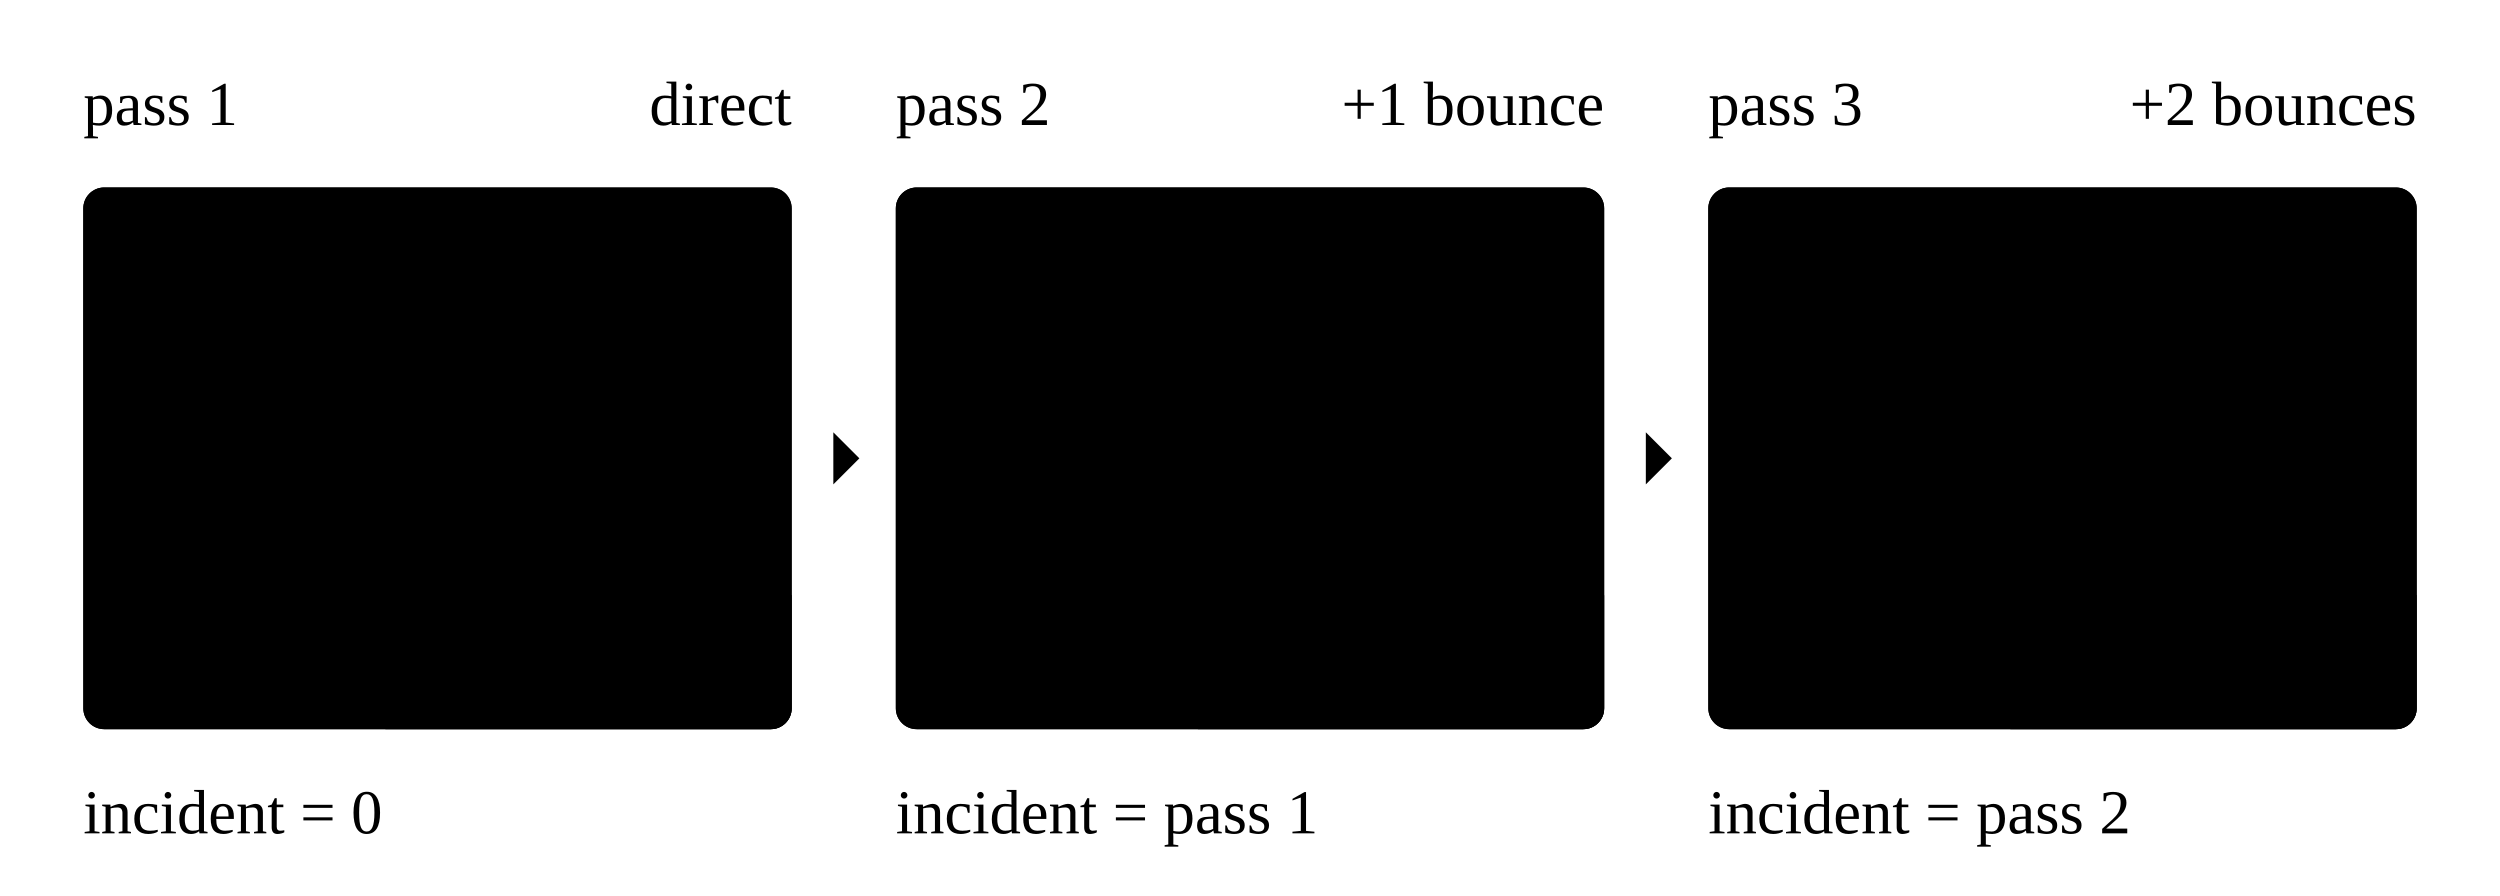
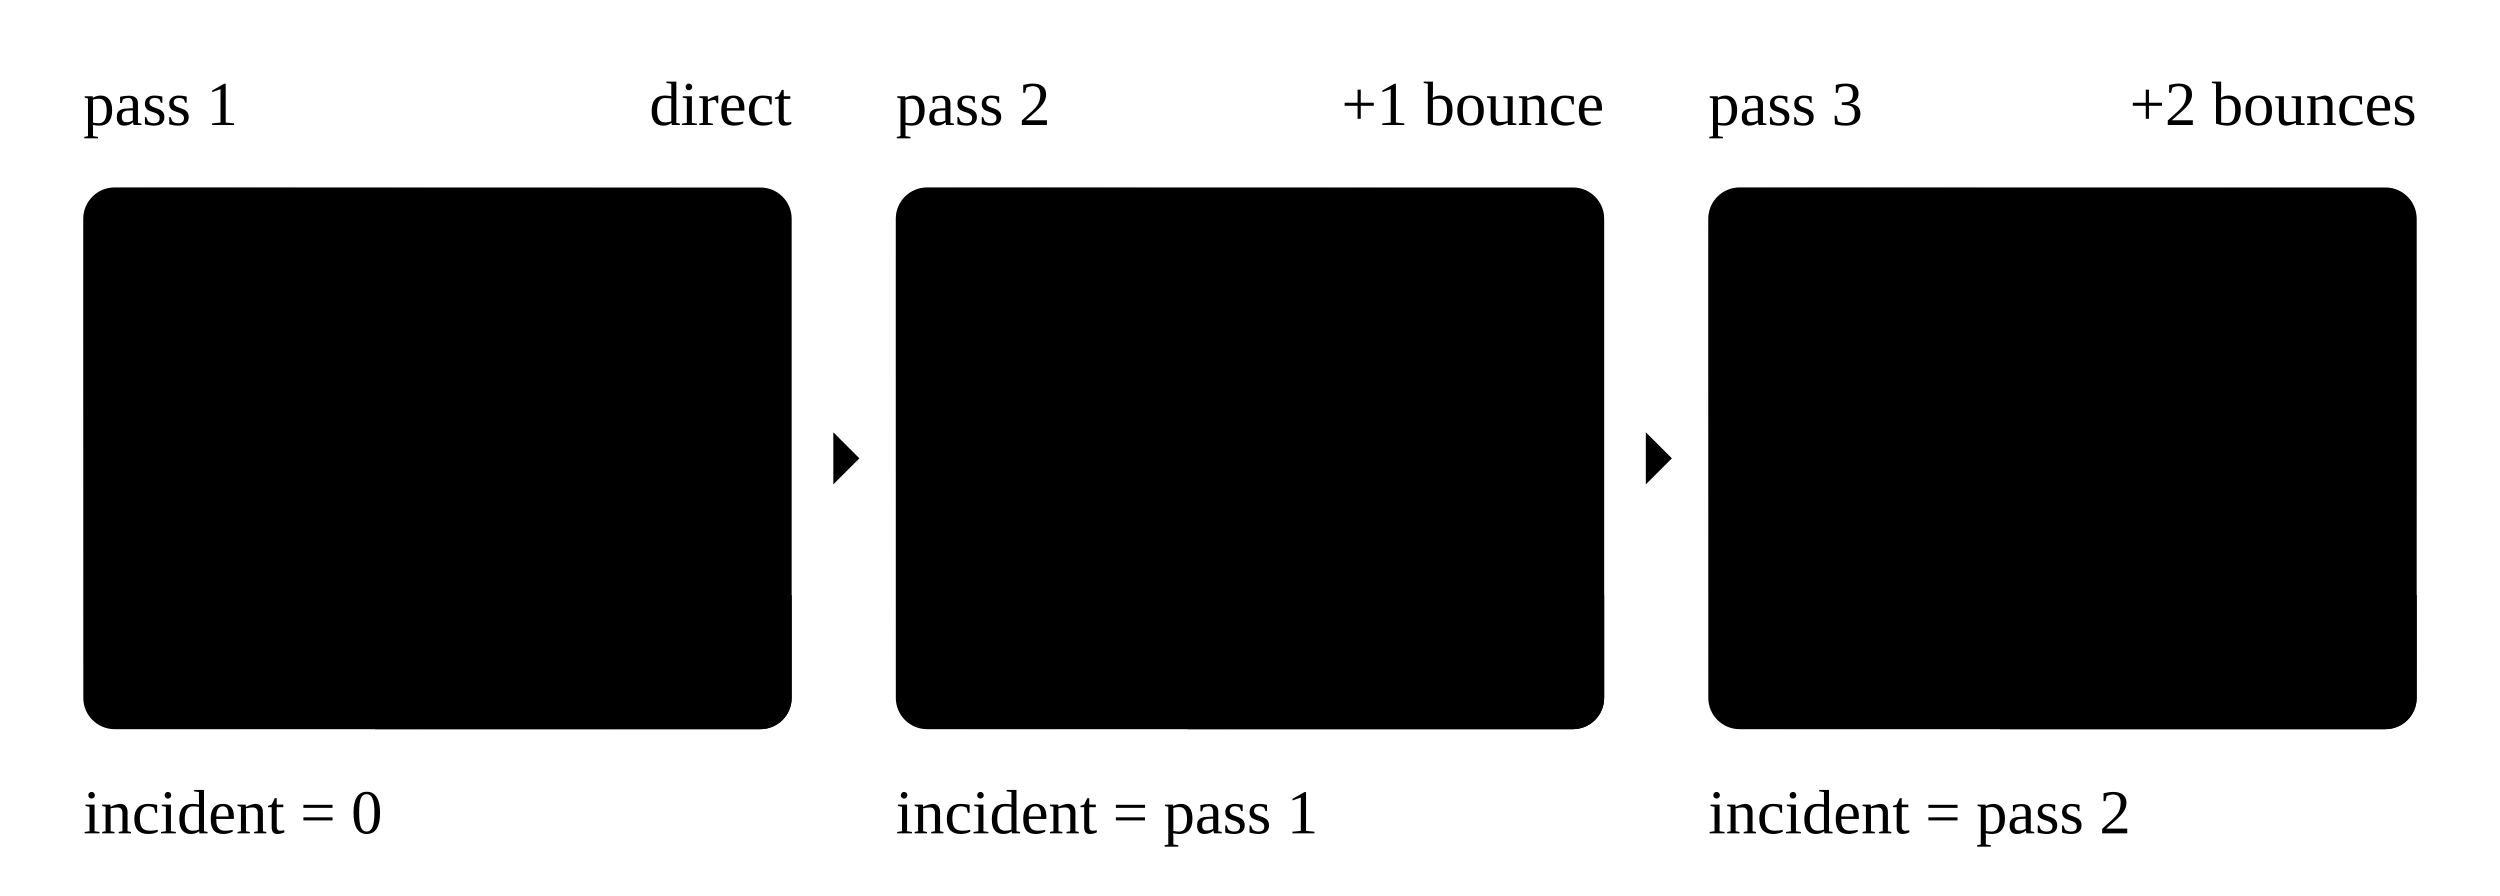
- <svg xmlns="http://www.w3.org/2000/svg" viewBox="0 0 480 172" role="img" aria-labelledby="rc-scattering-title">
+ <svg xmlns="http://www.w3.org/2000/svg" viewBox="0 0 480 172">
  <defs>
    <clipPath id="rc-scattering-clip">
-       <rect width="136" height="104" rx="4" />
+       <rect rx="6" width="136" height="104" />
    </clipPath>
+     <radialGradient id="rc-scattering-bulb" gradientUnits="userSpaceOnUse" cx="22" cy="24" r="18">
+       <stop class="light-stop" offset="0.3" stop-opacity="0.5" />
+       <stop class="light-stop" offset="1" stop-opacity="0" />
+     </radialGradient>
    <radialGradient id="rc-scattering-direct" gradientUnits="userSpaceOnUse" cx="22" cy="24" r="120">
      <stop class="light-stop" offset="0" stop-opacity="0.8" />
      <stop class="light-stop" offset="0.3" stop-opacity="0.3" />
      <stop class="light-stop" offset="0.7" stop-opacity="0.05" />
      <stop class="light-stop" offset="1" stop-opacity="0" />
    </radialGradient>
    <radialGradient id="rc-scattering-fog" gradientUnits="userSpaceOnUse" cx="100" cy="30" r="96">
      <stop class="light-stop" offset="0" stop-opacity="0.8" />
      <stop class="light-stop" offset="0.5" stop-opacity="0.3" />
      <stop class="light-stop" offset="1" stop-opacity="0" />
    </radialGradient>
  </defs>
  <g transform="translate(16 36)">
    <text class="text" y="-12"> pass 1 </text>
    <text class="muted small" x="136" y="-12" text-anchor="end"> direct </text>
-     <rect class="surface" width="136" height="104" rx="4" />
+     <rect rx="6" class="surface" width="136" height="104" />
    <g clip-path="url(#rc-scattering-clip)">
-       <rect width="136" height="104" fill="url(#rc-scattering-direct)" />
+       <rect rx="6" width="136" height="104" fill="url(#rc-scattering-direct)" />
      <path class="surface" d="M64 44L136 78.286V104H64Z" />
-       <rect width="136" height="104" fill="url(#rc-scattering-fog)" opacity="0" />
+       <rect rx="6" width="136" height="104" fill="url(#rc-scattering-fog)" opacity="0" />
      <ellipse class="occluder" cx="100" cy="30" rx="24" ry="16" fill-opacity="0.35" />
      <ellipse class="light" cx="100" cy="30" rx="24" ry="16" fill-opacity="0" />
-       <rect class="occluder" x="58" y="44" width="6" height="104" />
+       <rect rx="1.6" class="occluder" x="56" y="44" width="8" height="104" />
+       <circle cx="22" cy="24" r="18" fill="url(#rc-scattering-bulb)" />
    </g>
-     <circle class="light" cx="22" cy="24" r="7" />
-     <rect class="line" width="136" height="104" rx="4" />
+     <circle class="light" cx="22" cy="24" r="6" />
    <text class="text mono small" y="124"> incident = 0 </text>
  </g>
  <g transform="translate(172 36)">
    <text class="text" y="-12"> pass 2 </text>
    <text class="muted small" x="136" y="-12" text-anchor="end"> +1 bounce </text>
-     <rect class="surface" width="136" height="104" rx="4" />
+     <rect rx="6" class="surface" width="136" height="104" />
    <g clip-path="url(#rc-scattering-clip)">
-       <rect width="136" height="104" fill="url(#rc-scattering-direct)" />
+       <rect rx="6" width="136" height="104" fill="url(#rc-scattering-direct)" />
      <path class="surface" d="M64 44L136 78.286V104H64Z" />
-       <rect width="136" height="104" fill="url(#rc-scattering-fog)" opacity="0.6" />
+       <rect rx="6" width="136" height="104" fill="url(#rc-scattering-fog)" opacity="0.6" />
      <ellipse class="occluder" cx="100" cy="30" rx="24" ry="16" fill-opacity="0.14" />
      <ellipse class="light" cx="100" cy="30" rx="24" ry="16" fill-opacity="0.3" />
-       <rect class="occluder" x="58" y="44" width="6" height="104" />
+       <rect rx="1.6" class="occluder" x="56" y="44" width="8" height="104" />
+       <circle cx="22" cy="24" r="18" fill="url(#rc-scattering-bulb)" />
    </g>
-     <circle class="light" cx="22" cy="24" r="7" />
-     <rect class="line" width="136" height="104" rx="4" />
+     <circle class="light" cx="22" cy="24" r="6" />
    <text class="text mono small" y="124"> incident = pass 1 </text>
  </g>
  <g transform="translate(328 36)">
    <text class="text" y="-12"> pass 3 </text>
    <text class="muted small" x="136" y="-12" text-anchor="end"> +2 bounces </text>
-     <rect class="surface" width="136" height="104" rx="4" />
+     <rect rx="6" class="surface" width="136" height="104" />
    <g clip-path="url(#rc-scattering-clip)">
-       <rect width="136" height="104" fill="url(#rc-scattering-direct)" />
+       <rect rx="6" width="136" height="104" fill="url(#rc-scattering-direct)" />
      <path class="surface" d="M64 44L136 78.286V104H64Z" />
-       <rect width="136" height="104" fill="url(#rc-scattering-fog)" opacity="0.78" />
+       <rect rx="6" width="136" height="104" fill="url(#rc-scattering-fog)" opacity="0.78" />
      <ellipse class="occluder" cx="100" cy="30" rx="24" ry="16" fill-opacity="0.077" />
      <ellipse class="light" cx="100" cy="30" rx="24" ry="16" fill-opacity="0.39" />
-       <rect class="occluder" x="58" y="44" width="6" height="104" />
+       <rect rx="1.6" class="occluder" x="56" y="44" width="8" height="104" />
+       <circle cx="22" cy="24" r="18" fill="url(#rc-scattering-bulb)" />
    </g>
-     <circle class="light" cx="22" cy="24" r="7" />
-     <rect class="line" width="136" height="104" rx="4" />
+     <circle class="light" cx="22" cy="24" r="6" />
    <text class="text mono small" y="124"> incident = pass 2 </text>
  </g>
  <path class="line" d="M160 83l5 5-5 5" />
  <path class="line" d="M316 83l5 5-5 5" />
</svg>
